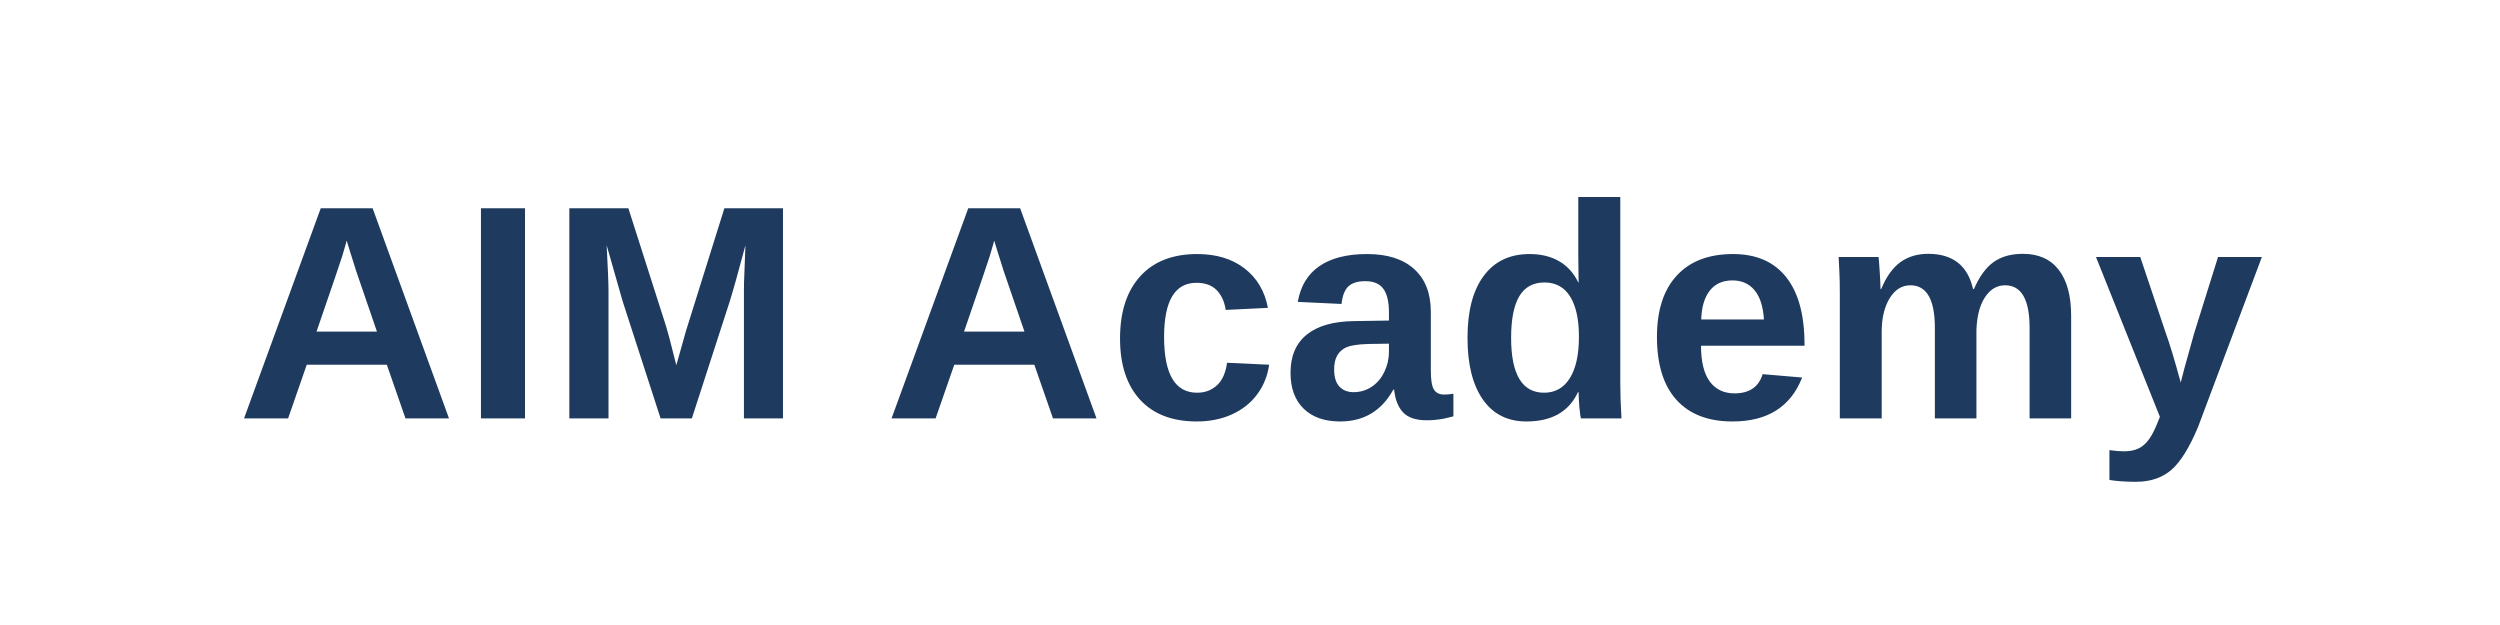
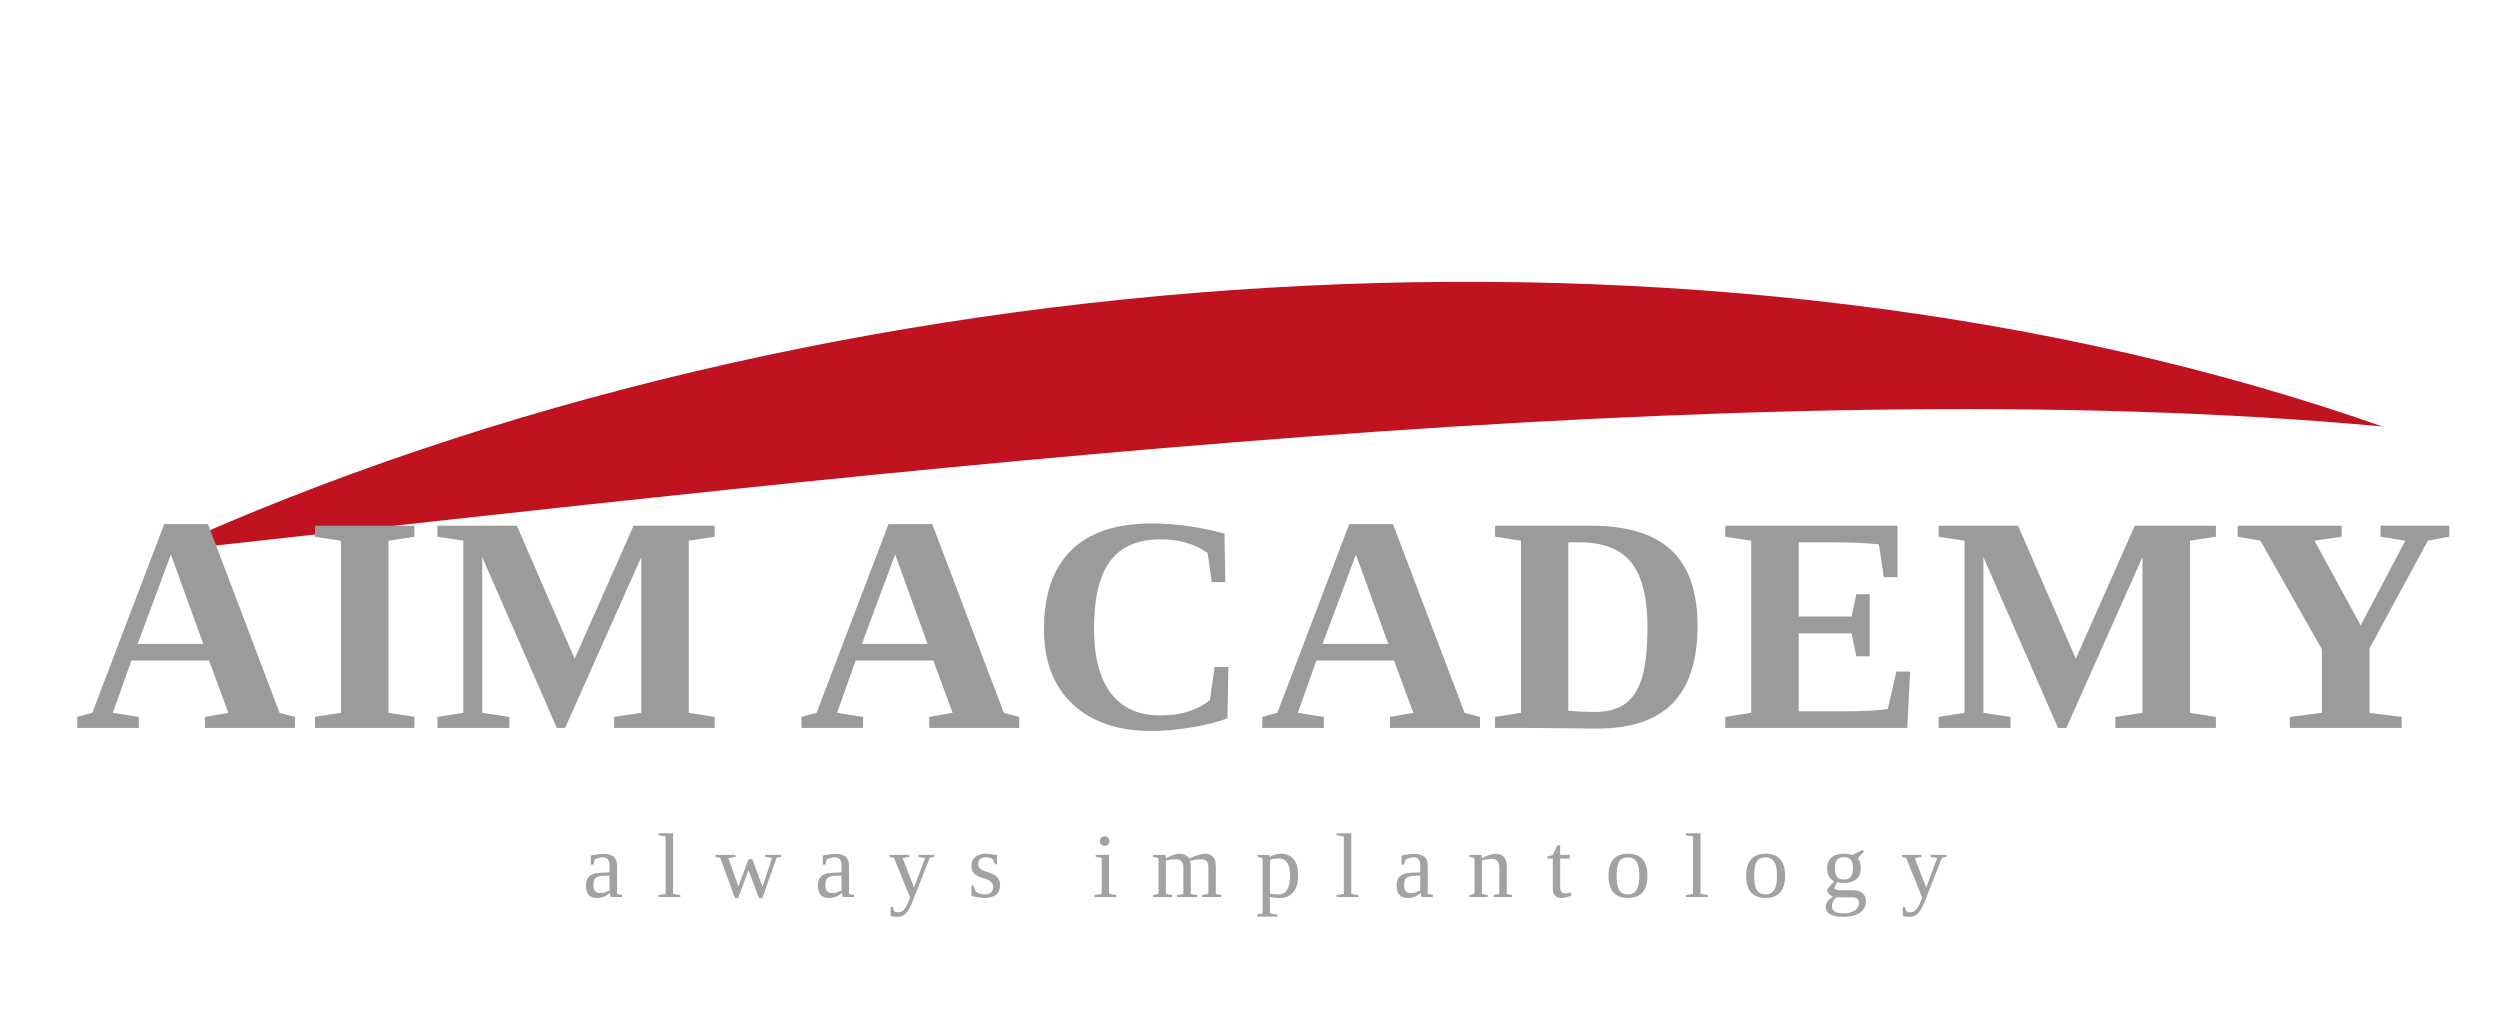
- <svg xmlns="http://www.w3.org/2000/svg" viewBox="0 0 360 90" width="360" height="90" role="img" aria-label="AIM Academy">
-   <text x="50%" y="50%" dominant-baseline="central" text-anchor="middle" font-family="Arial, Helvetica, sans-serif" font-size="44" font-weight="700" letter-spacing="0.5" fill="#1e3a5f">AIM Academy</text>
+ <svg xmlns="http://www.w3.org/2000/svg" viewBox="0 0 680 280" width="680" height="280" role="img" aria-label="AIM Academy — always implantology">
+   <path d="M44,150 C224,68 466,52 648,116 C474,100 244,128 44,150 Z" fill="#C1121F" />
+   <text x="344" y="198" text-anchor="middle" font-family="Georgia, 'Times New Roman', serif" font-size="84" font-weight="600" letter-spacing="2" fill="#9b9b9b">AIM ACADEMY</text>
+   <text x="344" y="244" text-anchor="middle" font-family="Georgia, 'Times New Roman', serif" font-size="25" letter-spacing="9" fill="#a2a2a2">always implantology</text>
</svg>
